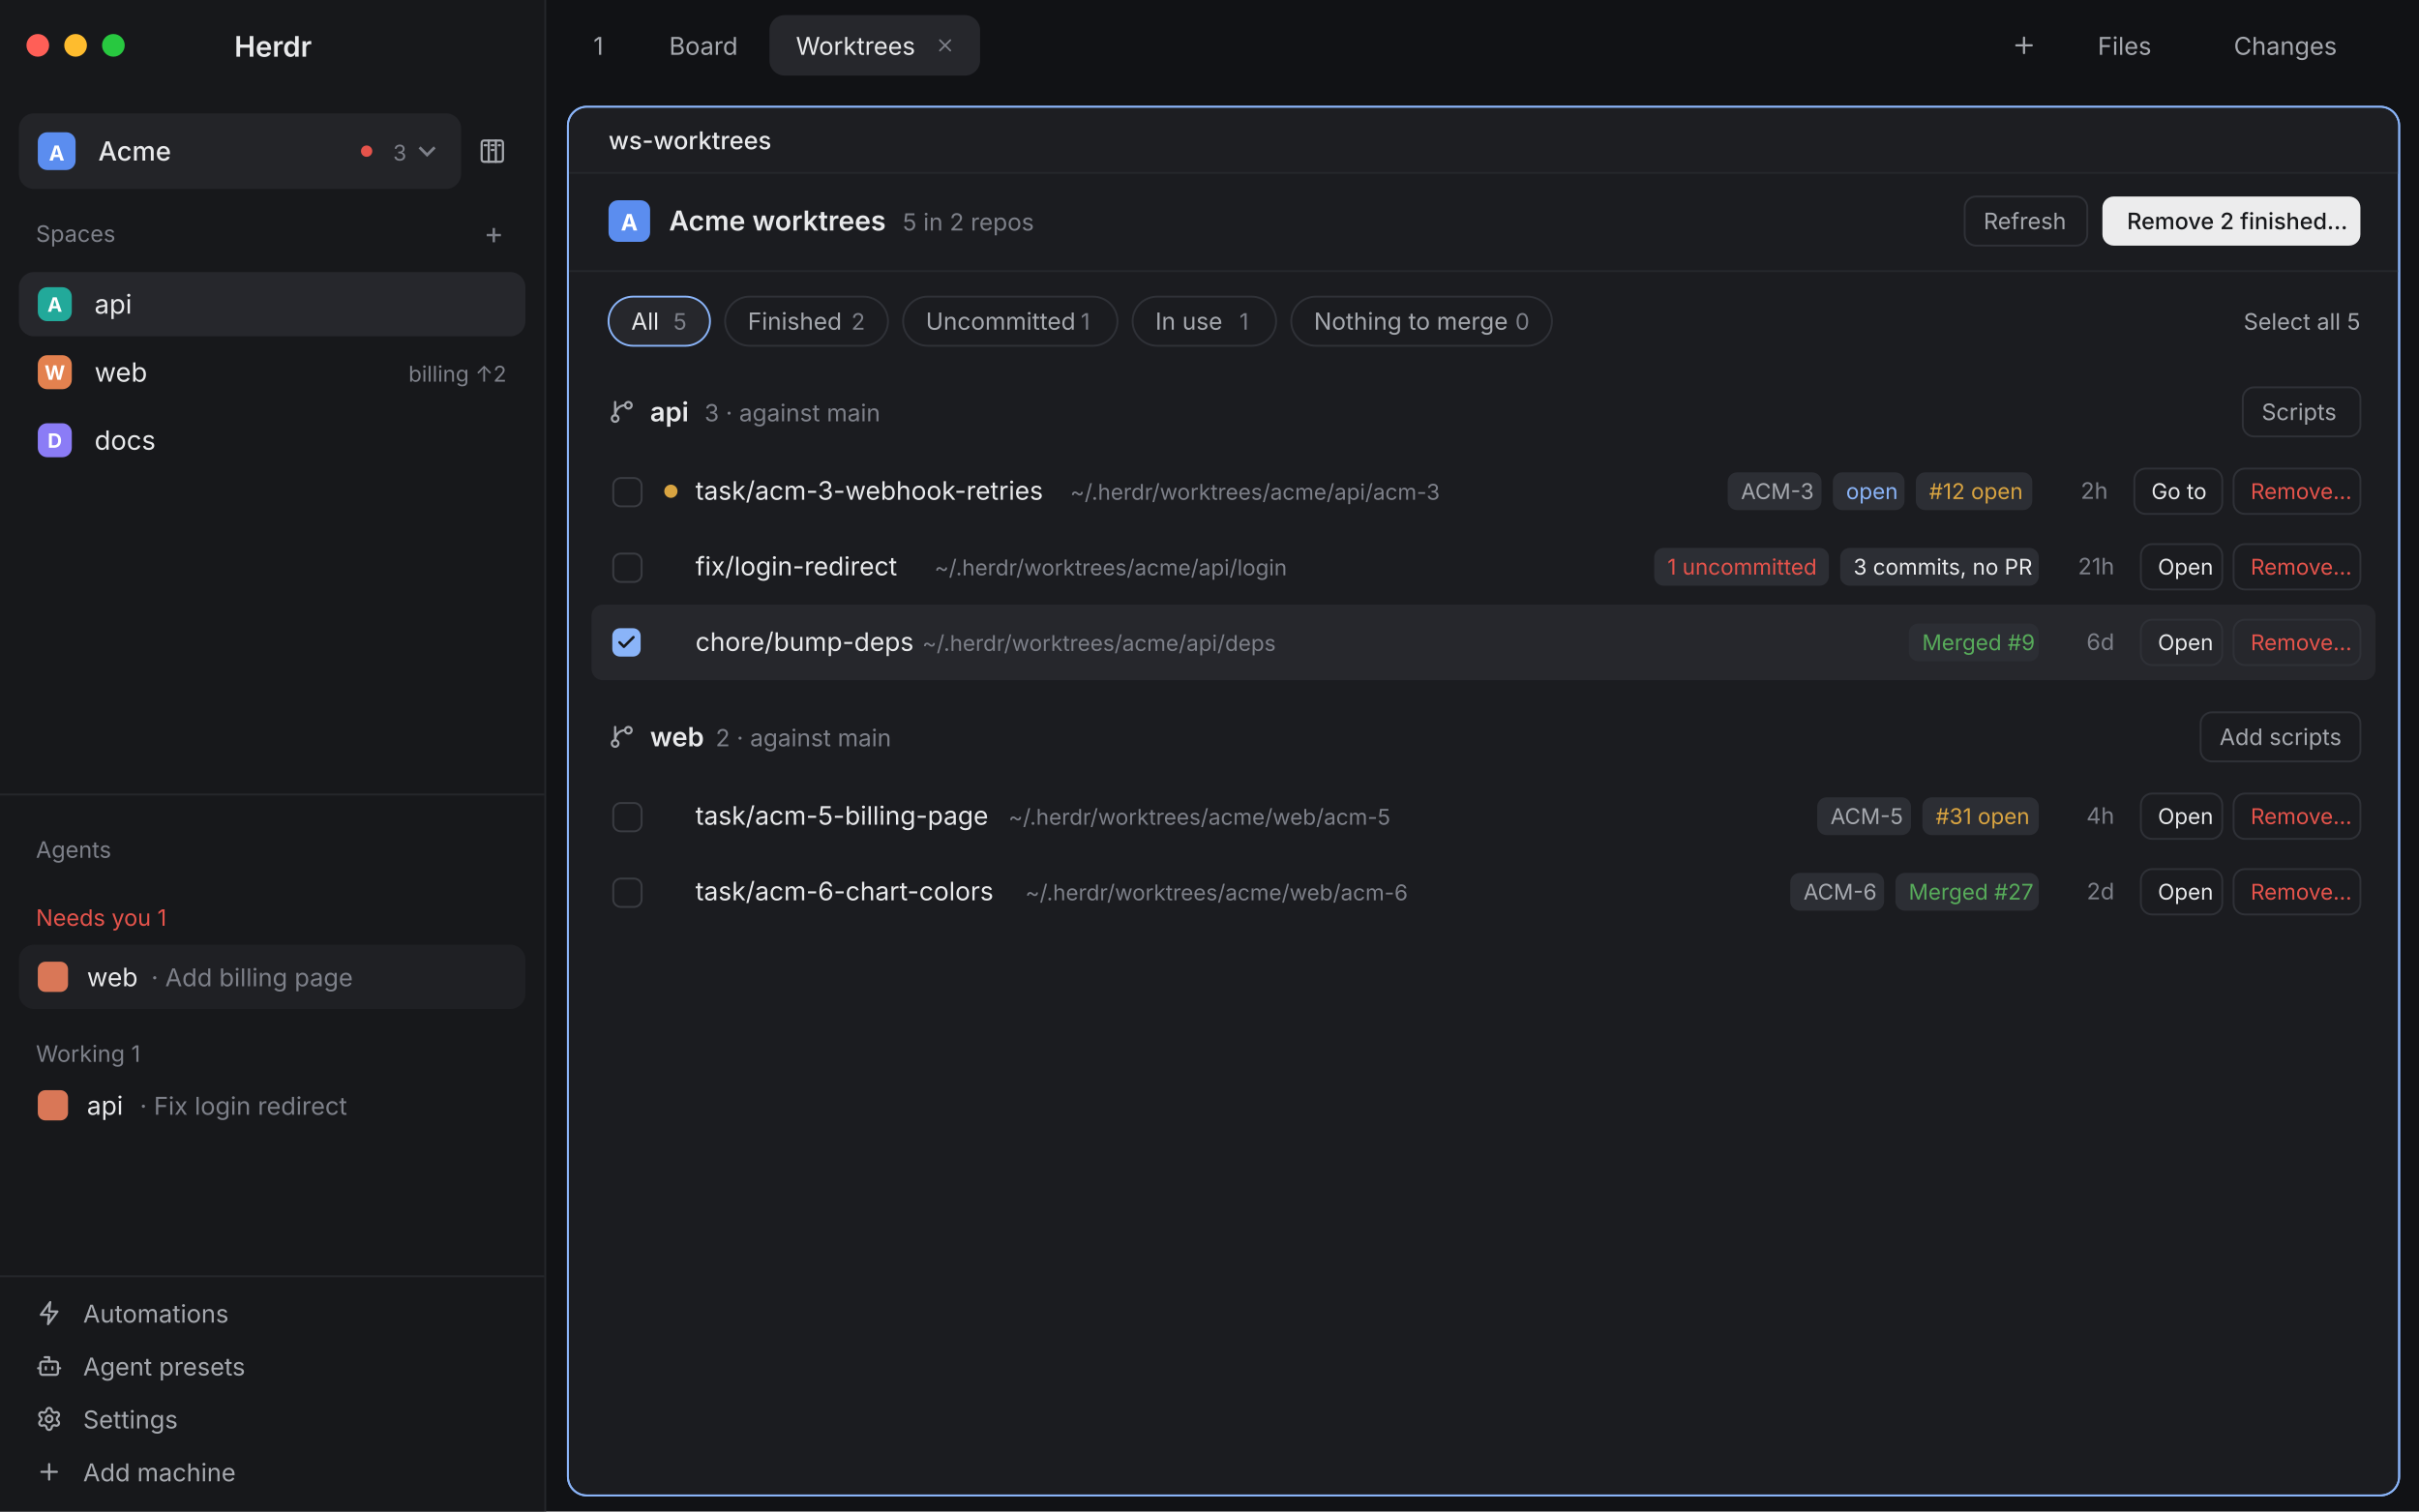
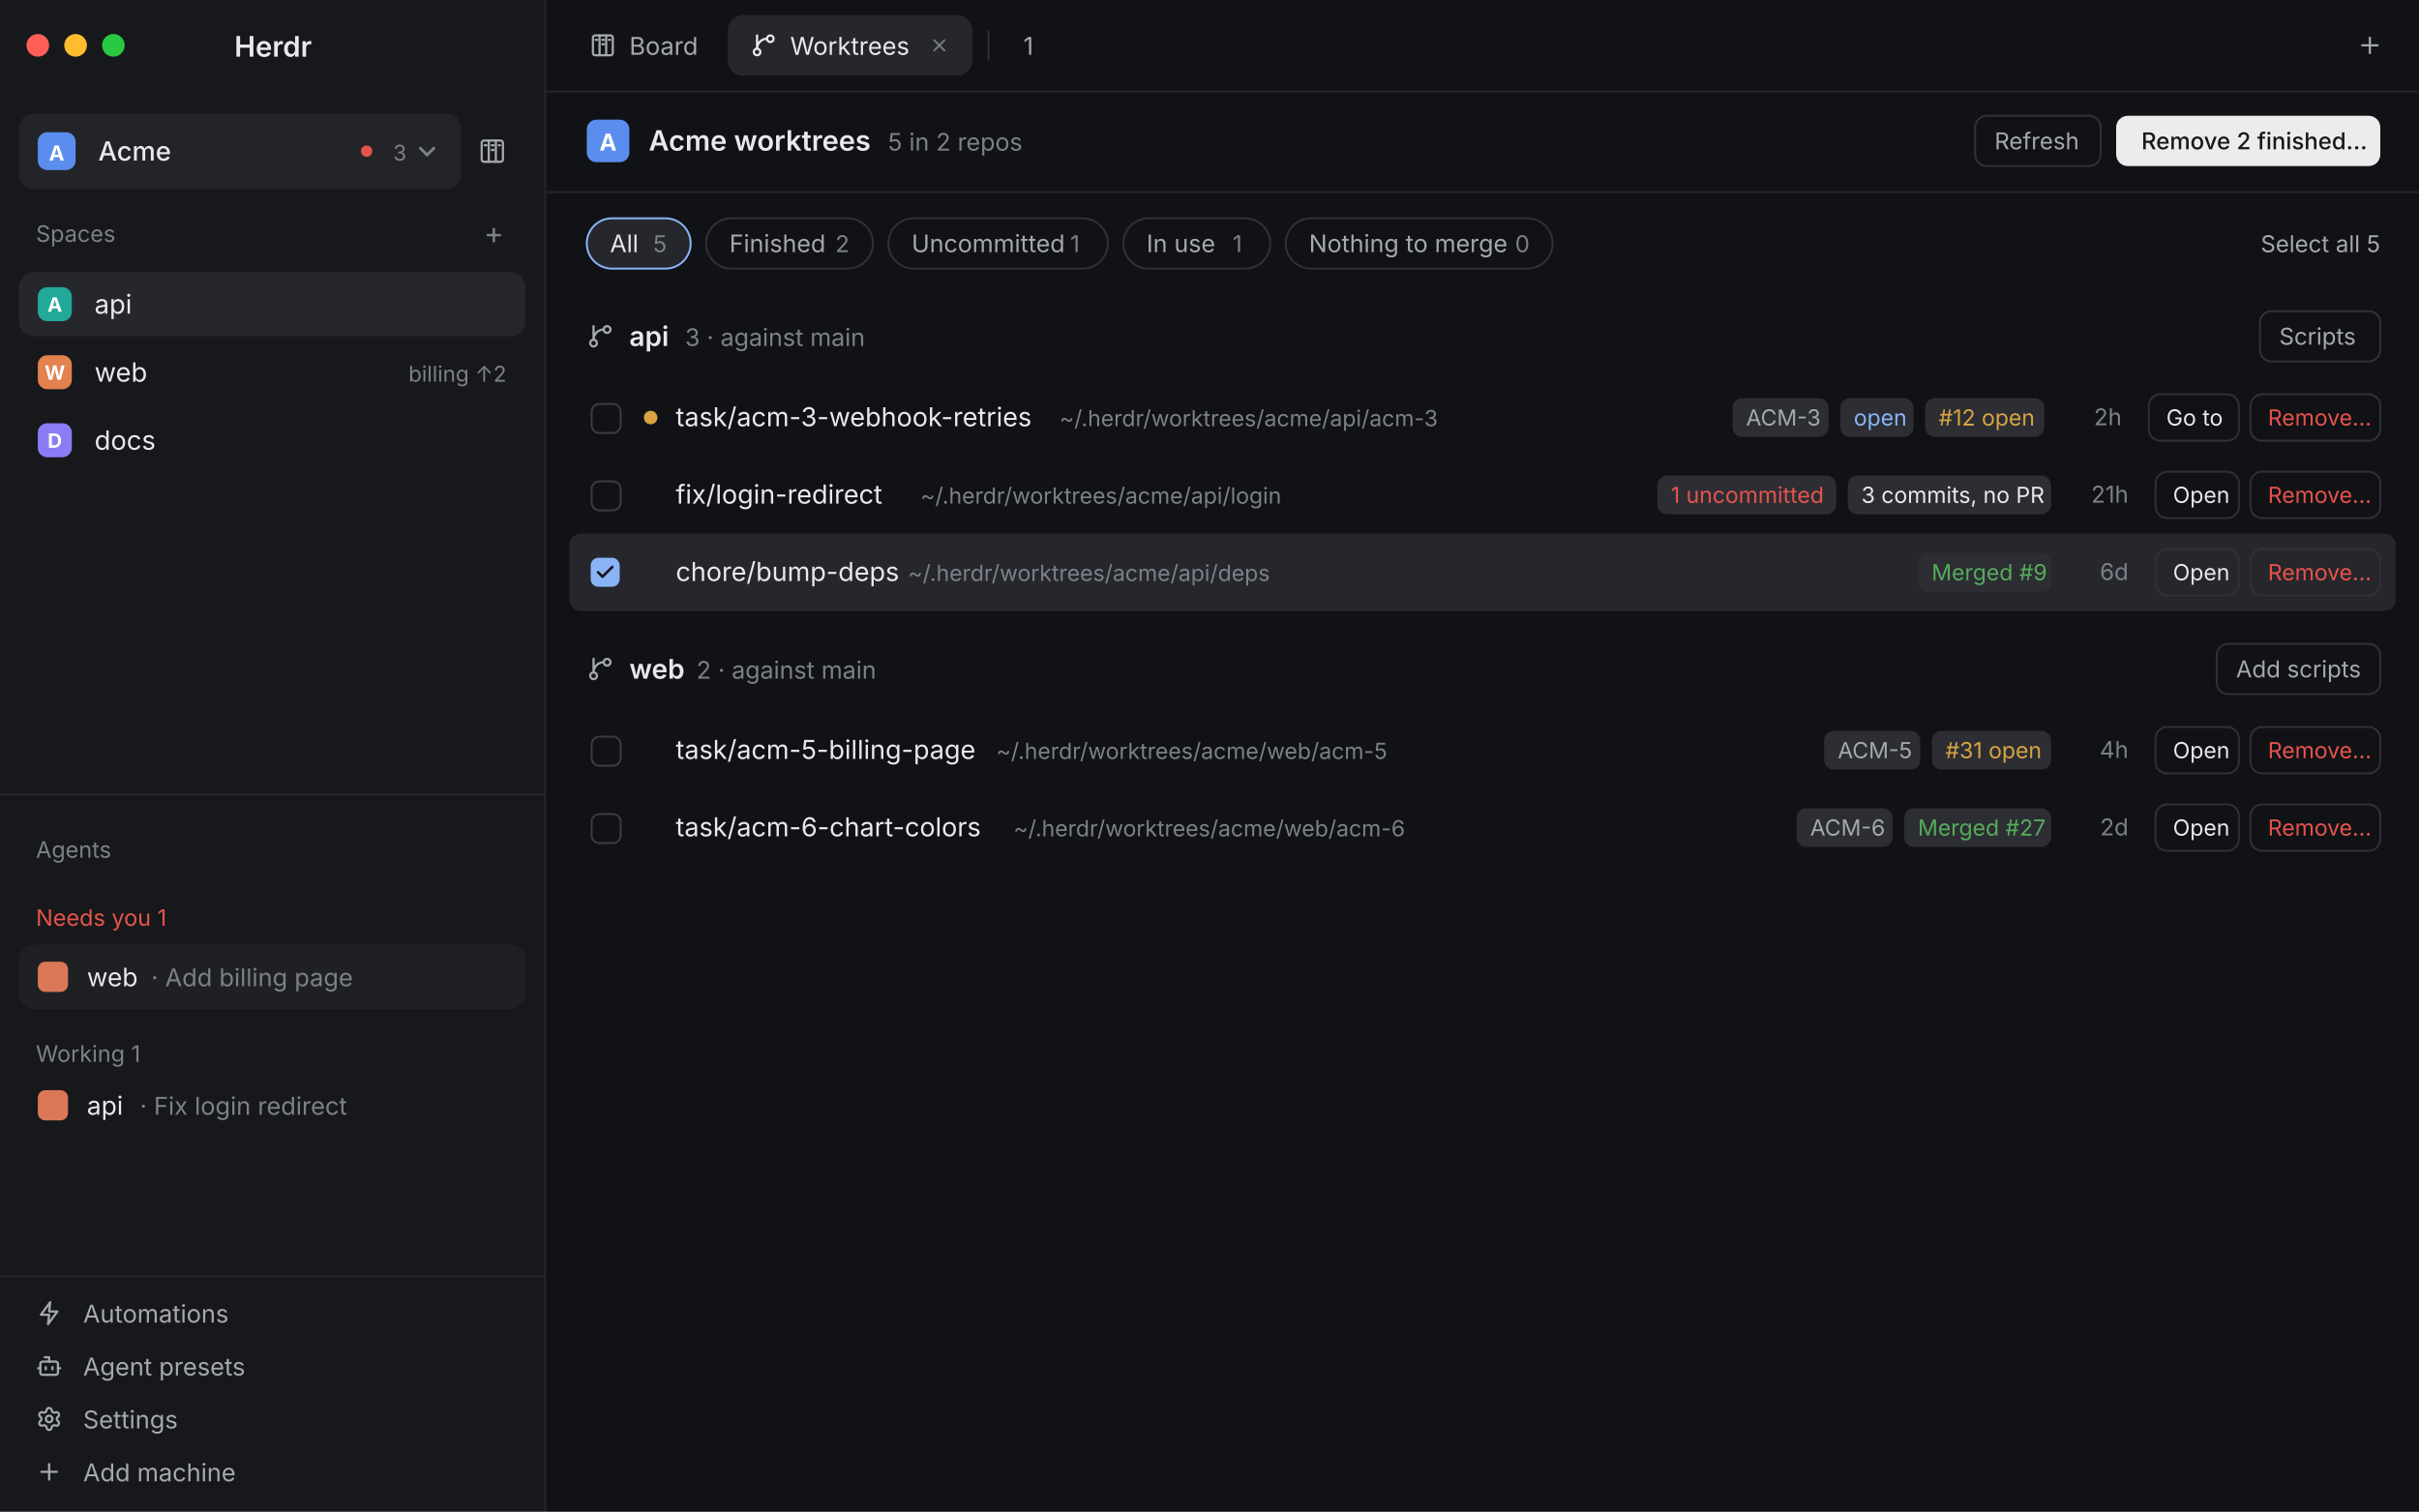
<svg xmlns="http://www.w3.org/2000/svg" width="1280" height="800" viewBox="0 0 1280 800" font-family="Geist, -apple-system, 'Helvetica Neue', sans-serif">
  <defs>
    <filter id="shadow" x="-20%" y="-20%" width="140%" height="140%">
      <feDropShadow dx="0" dy="8" stdDeviation="12" flood-color="#000" flood-opacity="0.45" />
    </filter>
    <clipPath id="pane">
-       <rect x="301" y="57" width="968" height="734" rx="10" />
+       <rect x="289" y="49" width="991" height="751" />
    </clipPath>
  </defs>
  <rect x="0" y="0" width="1280" height="800" rx="0" fill="#111215" />
  <rect width="288" height="800" fill="#17181b" />
  <rect x="288" width="1" height="800" fill="#25272b" />
  <circle cx="20" cy="24" r="6" fill="#ff5f57" />
  <circle cx="40" cy="24" r="6" fill="#febc2e" />
  <circle cx="60" cy="24" r="6" fill="#28c840" />
  <text x="124" y="30" fill="#e8e9eb" font-size="15" font-weight="600">Herdr</text>
  <rect x="10" y="60" width="234" height="40" rx="8" fill="#232428" />
  <rect x="20" y="70" width="20" height="20" rx="5" fill="#5b8def" />
  <text x="30" y="85" fill="#fff" font-size="11" font-weight="700" text-anchor="middle">A</text>
  <text x="52" y="85" fill="#e8e9eb" font-size="14" font-weight="500">Acme</text>
  <circle cx="194" cy="80" r="3" fill="#e5534b" />
  <text x="208" y="85" fill="#7d8089" font-size="11.5">3</text>
  <path d="M222 78 l4 4 l4 -4" stroke="#7d8089" stroke-width="1.5" fill="none" />
  <g transform="translate(253 72.5) scale(0.625)" fill="none" stroke="#a5a8ae" stroke-width="1.87" stroke-linecap="round" stroke-linejoin="round">
    <rect x="3" y="3" width="18" height="18" rx="2" />
    <path d="M9 3v18" />
    <path d="M15 3v18" />
    <path d="M5.5 7h1.5" />
    <path d="M11.5 7h1.5" />
    <path d="M11.5 11h1.5" />
    <path d="M17.5 7h1" />
  </g>
  <text x="19" y="128" fill="#7d8089" font-size="12">Spaces</text>
  <text x="256" y="129" fill="#7d8089" font-size="16">+</text>
  <rect x="10" y="144" width="268" height="34" rx="8" fill="#26272c" />
  <rect x="20" y="152" width="18" height="18" rx="5" fill="#22a99a" />
  <text x="29" y="165" fill="#fff" font-size="10.5" font-weight="700" text-anchor="middle">A</text>
  <text x="50" y="166" fill="#e8e9eb" font-size="14">api</text>
  <rect x="20" y="188" width="18" height="18" rx="5" fill="#e3814f" />
  <text x="29" y="201" fill="#fff" font-size="10.5" font-weight="700" text-anchor="middle">W</text>
  <text x="50" y="202" fill="#e8e9eb" font-size="14">web</text>
  <text x="268" y="202" fill="#7d8089" font-size="11.5" text-anchor="end">billing ↑2</text>
  <rect x="20" y="224" width="18" height="18" rx="5" fill="#8b7cf6" />
  <text x="29" y="237" fill="#fff" font-size="10.5" font-weight="700" text-anchor="middle">D</text>
  <text x="50" y="238" fill="#e8e9eb" font-size="14">docs</text>
  <rect y="420" width="288" height="1" fill="#25272b" />
  <text x="19" y="454" fill="#7d8089" font-size="12">Agents</text>
  <text x="19" y="490" fill="#e5534b" font-size="12">Needs you 1</text>
  <rect x="10" y="500" width="268" height="34" rx="8" fill="#1f2024" />
  <rect x="20" y="509" width="16" height="16" rx="4" fill="#d97757" />
  <text x="46" y="522" fill="#e8e9eb" font-size="13.5">web</text>
  <text x="80" y="522" fill="#7d8089" font-size="13">· Add billing page</text>
  <text x="19" y="562" fill="#7d8089" font-size="12">Working 1</text>
  <rect x="20" y="577" width="16" height="16" rx="4" fill="#d97757" />
  <text x="46" y="590" fill="#e8e9eb" font-size="13.5">api</text>
  <text x="74" y="590" fill="#7d8089" font-size="13">· Fix login redirect</text>
  <rect y="675" width="288" height="1" fill="#25272b" />
  <g transform="translate(19 688) scale(0.5833)" fill="none" stroke="#a5a8ae" stroke-width="2.00" stroke-linecap="round" stroke-linejoin="round">
    <path d="M13 2 4.5 13.5H12L11 22l8.5-11.5H12z" />
  </g>
  <text x="44" y="700" fill="#a5a8ae" font-size="13">Automations</text>
  <g transform="translate(19 716) scale(0.5833)" fill="none" stroke="#a5a8ae" stroke-width="2.00" stroke-linecap="round" stroke-linejoin="round">
    <path d="M12 8V4H8" />
    <rect width="16" height="12" x="4" y="8" rx="2" />
    <path d="M2 14h2" />
    <path d="M20 14h2" />
    <path d="M15 13v2" />
    <path d="M9 13v2" />
  </g>
  <text x="44" y="728" fill="#a5a8ae" font-size="13">Agent presets</text>
  <g transform="translate(19 744) scale(0.5833)" fill="none" stroke="#a5a8ae" stroke-width="2.00" stroke-linecap="round" stroke-linejoin="round">
    <path d="M9.671 4.136a2.34 2.34 0 0 1 4.659 0 2.34 2.34 0 0 0 3.319 1.915 2.34 2.34 0 0 1 2.33 4.033 2.34 2.34 0 0 0 0 3.831 2.34 2.34 0 0 1-2.33 4.033 2.34 2.34 0 0 0-3.319 1.915 2.34 2.34 0 0 1-4.659 0 2.34 2.34 0 0 0-3.32-1.915 2.34 2.34 0 0 1-2.33-4.033 2.34 2.34 0 0 0 0-3.831A2.34 2.34 0 0 1 6.35 6.051a2.34 2.34 0 0 0 3.319-1.915" />
    <circle cx="12" cy="12" r="3" />
  </g>
  <text x="44" y="756" fill="#a5a8ae" font-size="13">Settings</text>
  <g transform="translate(19 772) scale(0.5833)" fill="none" stroke="#a5a8ae" stroke-width="2.00" stroke-linecap="round" stroke-linejoin="round">
    <path d="M5 12h14" />
    <path d="M12 5v14" />
  </g>
  <text x="44" y="784" fill="#a5a8ae" font-size="13">Add machine</text>
-   <text x="314" y="29" fill="#a5a8ae" font-size="13">1</text>
-   <text x="354.06" y="29" fill="#a5a8ae" font-size="13">Board</text>
-   <rect x="407.16" y="8" width="111.44" height="32" rx="8" fill="#26272c" />
-   <text x="421.16" y="29" fill="#e8e9eb" font-size="13">Worktrees</text>
-   <g transform="translate(494.6 18.5) scale(0.4583)" fill="none" stroke="#7d8089" stroke-width="2" stroke-linecap="round" stroke-linejoin="round">
+   <g transform="translate(312 17) scale(0.5833)" fill="none" stroke="#a5a8ae" stroke-width="2" stroke-linecap="round" stroke-linejoin="round">
+     <rect x="3" y="3" width="18" height="18" rx="2" />
+     <path d="M9 3v18" />
+     <path d="M15 3v18" />
+     <path d="M5.5 7h1.5" />
+     <path d="M11.5 7h1.5" />
+     <path d="M11.5 11h1.5" />
+     <path d="M17.5 7h1" />
+   </g>
+   <text x="333" y="29" fill="#a5a8ae" font-size="13">Board</text>
+   <rect x="385.1" y="8" width="129.44" height="32" rx="8" fill="#26272c" />
+   <g transform="translate(397.1 17) scale(0.5833)" fill="none" stroke="#e8e9eb" stroke-width="2" stroke-linecap="round" stroke-linejoin="round">
+     <path d="M15 6a9 9 0 0 0-9 9V3" />
+     <circle cx="18" cy="6" r="3" />
+     <circle cx="6" cy="18" r="3" />
+   </g>
+   <text x="418.1" y="29" fill="#e8e9eb" font-size="13">Worktrees</text>
+   <g transform="translate(491.54 18.5) scale(0.4583)" fill="none" stroke="#7d8089" stroke-width="2" stroke-linecap="round" stroke-linejoin="round">
    <path d="M18 6 6 18" />
    <path d="m6 6 12 12" />
  </g>
-   <g transform="translate(1064 17) scale(0.5833)" fill="none" stroke="#a5a8ae" stroke-width="2" stroke-linecap="round" stroke-linejoin="round">
+   <rect x="522.54" y="16" width="1" height="16" fill="#2f3137" />
+   <text x="541.54" y="29" fill="#a5a8ae" font-size="13">1</text>
+   <g transform="translate(1247 17) scale(0.5833)" fill="none" stroke="#a5a8ae" stroke-width="2" stroke-linecap="round" stroke-linejoin="round">
    <path d="M5 12h14" />
    <path d="M12 5v14" />
  </g>
-   <text x="1110" y="29" fill="#a5a8ae" font-size="13">Files</text>
-   <text x="1182" y="29" fill="#a5a8ae" font-size="13">Changes</text>
-   <rect x="300.5" y="56.5" width="969" height="735" rx="10" fill="#1b1c20" stroke="#8ab4f8" />
+   <rect x="289" y="48" width="991" height="1" fill="#25272b" />
+   <rect x="289" y="49" width="991" height="751" fill="#111215" />
  <g clip-path="url(#pane)">
-     <rect x="301" y="57" width="968" height="34" rx="0" fill="#1d1e22" />
-     <rect x="301" y="91" width="968" height="1" rx="0" fill="#25272b" />
-     <text x="322" y="79" fill="#e8e9eb" font-size="13" font-weight="500">ws-worktrees</text>
-     <rect x="322" y="106" width="22" height="22" rx="5" fill="#5b8def" />
-     <text x="333" y="122" fill="#fff" font-size="12" font-weight="700" text-anchor="middle">A</text>
-     <text x="354" y="122" fill="#e8e9eb" font-size="14.5" font-weight="600">Acme worktrees</text>
-     <text x="477.62" y="122" fill="#7d8089" font-size="12.5">5 in 2 repos</text>
-     <rect x="301" y="143" width="968" height="1" rx="0" fill="#25272b" />
-     <rect x="1112.48" y="104" width="136.52" height="26" rx="6" fill="#ececed" />
-     <text x="1125.48" y="121.32" fill="#17181b" font-size="12" font-weight="500">Remove 2 finished…</text>
-     <rect x="1039.6" y="104" width="64.88" height="26" rx="6" fill="none" stroke="#2f3137" />
-     <text x="1049.6" y="121.32" fill="#a5a8ae" font-size="12">Refresh</text>
-     <rect x="322" y="157" width="53.69" height="26" rx="13" fill="#26272c" stroke="#8ab4f8" />
-     <text x="334" y="174.5" fill="#e8e9eb" font-size="12.5">All</text>
-     <text x="356.25" y="174.5" fill="#7d8089" font-size="12">5</text>
-     <rect x="383.69" y="157" width="86.19" height="26" rx="13" fill="none" stroke="#2f3137" />
-     <text x="395.69" y="174.5" fill="#a5a8ae" font-size="12.5">Finished</text>
-     <text x="450.44" y="174.5" fill="#7d8089" font-size="12">2</text>
-     <rect x="477.88" y="157" width="113.44" height="26" rx="13" fill="none" stroke="#2f3137" />
-     <text x="489.88" y="174.5" fill="#a5a8ae" font-size="12.5">Uncommitted</text>
-     <text x="571.88" y="174.5" fill="#7d8089" font-size="12">1</text>
-     <rect x="599.32" y="157" width="75.94" height="26" rx="13" fill="none" stroke="#2f3137" />
-     <text x="611.32" y="174.5" fill="#a5a8ae" font-size="12.5">In use</text>
-     <text x="655.82" y="174.5" fill="#7d8089" font-size="12">1</text>
-     <rect x="683.26" y="157" width="137.94" height="26" rx="13" fill="none" stroke="#2f3137" />
-     <text x="695.26" y="174.5" fill="#a5a8ae" font-size="12.5">Nothing to merge</text>
-     <text x="801.76" y="174.5" fill="#7d8089" font-size="12">0</text>
-     <text x="1249" y="174.5" fill="#a5a8ae" font-size="12" text-anchor="end">Select all 5</text>
-     <g transform="translate(322 211) scale(0.5833)" fill="none" stroke="#a5a8ae" stroke-width="2" stroke-linecap="round" stroke-linejoin="round">
-       <path d="M15 6a9 9 0 0 0-9 9V3" />
-       <circle cx="18" cy="6" r="3" />
-       <circle cx="6" cy="18" r="3" />
+     <g transform="translate(289 49) scale(1.02376) translate(-301 -92)">
+       <rect x="322" y="106" width="22" height="22" rx="5" fill="#5b8def" />
+       <text x="333" y="122" fill="#fff" font-size="12" font-weight="700" text-anchor="middle">A</text>
+       <text x="354" y="122" fill="#e8e9eb" font-size="14.5" font-weight="600">Acme worktrees</text>
+       <text x="477.62" y="122" fill="#7d8089" font-size="12.5">5 in 2 repos</text>
+       <rect x="301" y="143" width="968" height="1" rx="0" fill="#25272b" />
+       <rect x="1112.48" y="104" width="136.52" height="26" rx="6" fill="#ececed" />
+       <text x="1125.48" y="121.32" fill="#17181b" font-size="12" font-weight="500">Remove 2 finished…</text>
+       <rect x="1039.6" y="104" width="64.88" height="26" rx="6" fill="none" stroke="#2f3137" />
+       <text x="1049.6" y="121.32" fill="#a5a8ae" font-size="12">Refresh</text>
+       <rect x="322" y="157" width="53.69" height="26" rx="13" fill="#26272c" stroke="#8ab4f8" />
+       <text x="334" y="174.5" fill="#e8e9eb" font-size="12.5">All</text>
+       <text x="356.25" y="174.5" fill="#7d8089" font-size="12">5</text>
+       <rect x="383.69" y="157" width="86.19" height="26" rx="13" fill="none" stroke="#2f3137" />
+       <text x="395.69" y="174.5" fill="#a5a8ae" font-size="12.5">Finished</text>
+       <text x="450.44" y="174.5" fill="#7d8089" font-size="12">2</text>
+       <rect x="477.88" y="157" width="113.44" height="26" rx="13" fill="none" stroke="#2f3137" />
+       <text x="489.88" y="174.5" fill="#a5a8ae" font-size="12.5">Uncommitted</text>
+       <text x="571.88" y="174.5" fill="#7d8089" font-size="12">1</text>
+       <rect x="599.32" y="157" width="75.94" height="26" rx="13" fill="none" stroke="#2f3137" />
+       <text x="611.32" y="174.5" fill="#a5a8ae" font-size="12.5">In use</text>
+       <text x="655.82" y="174.5" fill="#7d8089" font-size="12">1</text>
+       <rect x="683.26" y="157" width="137.94" height="26" rx="13" fill="none" stroke="#2f3137" />
+       <text x="695.26" y="174.5" fill="#a5a8ae" font-size="12.5">Nothing to merge</text>
+       <text x="801.76" y="174.5" fill="#7d8089" font-size="12">0</text>
+       <text x="1249" y="174.5" fill="#a5a8ae" font-size="12" text-anchor="end">Select all 5</text>
+       <g transform="translate(322 211) scale(0.5833)" fill="none" stroke="#a5a8ae" stroke-width="2" stroke-linecap="round" stroke-linejoin="round">
+         <path d="M15 6a9 9 0 0 0-9 9V3" />
+         <circle cx="18" cy="6" r="3" />
+         <circle cx="6" cy="18" r="3" />
+       </g>
+       <text x="344" y="223" fill="#e8e9eb" font-size="14" font-weight="600">api</text>
+       <text x="372.76" y="223" fill="#7d8089" font-size="12.5">3 · against main</text>
+       <rect x="1186.76" y="205" width="62.24" height="26" rx="6" fill="none" stroke="#2f3137" />
+       <text x="1196.76" y="222.32" fill="#a5a8ae" font-size="12">Scripts</text>
+       <rect x="324.5" y="253" width="15" height="15" rx="4" fill="none" stroke="#3a3c42" />
+       <circle cx="355" cy="260" r="3.5" fill="#d9a441" />
+       <text x="368" y="264.5" fill="#e8e9eb" font-size="13.5">task/acm-3-webhook-retries</text>
+       <text x="566.3" y="264.5" fill="#7d8089" font-size="11.5">~/.herdr/worktrees/acme/api/acm-3</text>
+       <rect x="1181.89" y="248" width="67.105" height="24" rx="6" fill="none" stroke="#2f3137" />
+       <text x="1190.89" y="264.14" fill="#e5534b" font-size="11.5">Remove…</text>
+       <rect x="1129.38" y="248" width="46.52" height="24" rx="6" fill="none" stroke="#2f3137" />
+       <text x="1138.38" y="264.14" fill="#e8e9eb" font-size="11.5">Go to</text>
+       <text x="1115.38" y="264" fill="#7d8089" font-size="12" text-anchor="end">2h</text>
+       <rect x="1013.76" y="250" width="61.61" height="20" rx="5" fill="#2c2e34" />
+       <text x="1020.76" y="264.14" fill="#d9a441" font-size="11.5">#12 open</text>
+       <rect x="969.845" y="250" width="37.92" height="20" rx="5" fill="#2c2e34" />
+       <text x="976.845" y="264.14" fill="#8ab4f8" font-size="11.5">open</text>
+       <rect x="914.195" y="250" width="49.65" height="20" rx="5" fill="#2c2e34" />
+       <text x="921.195" y="264.14" fill="#a5a8ae" font-size="11.5">ACM-3</text>
+       <rect x="324.5" y="293" width="15" height="15" rx="4" fill="none" stroke="#3a3c42" />
+       <text x="368" y="304.5" fill="#e8e9eb" font-size="13.5">fix/login-redirect</text>
+       <text x="494.48" y="304.5" fill="#7d8089" font-size="11.5">~/.herdr/worktrees/acme/api/login</text>
+       <rect x="1181.89" y="288" width="67.105" height="24" rx="6" fill="none" stroke="#2f3137" />
+       <text x="1190.89" y="304.14" fill="#e5534b" font-size="11.5">Remove…</text>
+       <rect x="1132.83" y="288" width="43.07" height="24" rx="6" fill="none" stroke="#2f3137" />
+       <text x="1141.83" y="304.14" fill="#e8e9eb" font-size="11.5">Open</text>
+       <text x="1118.83" y="304" fill="#7d8089" font-size="12" text-anchor="end">21h</text>
+       <rect x="973.745" y="290" width="105.08" height="20" rx="5" fill="#2c2e34" />
+       <text x="980.745" y="304.14" fill="#e8e9eb" font-size="11.5">3 commits, no PR</text>
+       <rect x="875.315" y="290" width="92.43" height="20" rx="5" fill="#2c2e34" />
+       <text x="882.315" y="304.14" fill="#e5534b" font-size="11.5">1 uncommitted</text>
+       <rect x="313" y="320" width="944" height="40" rx="6" fill="#26272c" />
+       <rect x="324" y="332.5" width="15" height="15" rx="4" fill="#8ab4f8" />
+       <g transform="translate(326 334.5) scale(0.4583)" fill="none" stroke="#17181b" stroke-width="3" stroke-linecap="round" stroke-linejoin="round">
+         <path d="M20 6 9 17l-5-5" />
+       </g>
+       <text x="368" y="344.5" fill="#e8e9eb" font-size="13.5">chore/bump-deps</text>
+       <text x="488" y="344.5" fill="#7d8089" font-size="11.5">~/.herdr/worktrees/acme/api/deps</text>
+       <rect x="1181.89" y="328" width="67.105" height="24" rx="6" fill="none" stroke="#2f3137" />
+       <text x="1190.89" y="344.14" fill="#e5534b" font-size="11.5">Remove…</text>
+       <rect x="1132.83" y="328" width="43.07" height="24" rx="6" fill="none" stroke="#2f3137" />
+       <text x="1141.83" y="344.14" fill="#e8e9eb" font-size="11.5">Open</text>
+       <text x="1118.83" y="344" fill="#7d8089" font-size="12" text-anchor="end">6d</text>
+       <rect x="1010.09" y="330" width="68.74" height="20" rx="5" fill="#2c2e34" />
+       <text x="1017.09" y="344.14" fill="#57ab5a" font-size="11.5">Merged #9</text>
+       <g transform="translate(322 383) scale(0.5833)" fill="none" stroke="#a5a8ae" stroke-width="2" stroke-linecap="round" stroke-linejoin="round">
+         <path d="M15 6a9 9 0 0 0-9 9V3" />
+         <circle cx="18" cy="6" r="3" />
+         <circle cx="6" cy="18" r="3" />
+       </g>
+       <text x="344" y="395" fill="#e8e9eb" font-size="14" font-weight="600">web</text>
+       <text x="378.64" y="395" fill="#7d8089" font-size="12.5">2 · against main</text>
+       <rect x="1164.44" y="377" width="84.56" height="26" rx="6" fill="none" stroke="#2f3137" />
+       <text x="1174.44" y="394.32" fill="#a5a8ae" font-size="12">Add scripts</text>
+       <rect x="324.5" y="425" width="15" height="15" rx="4" fill="none" stroke="#3a3c42" />
+       <text x="368" y="436.5" fill="#e8e9eb" font-size="13.5">task/acm-5-billing-page</text>
+       <text x="533.63" y="436.5" fill="#7d8089" font-size="11.5">~/.herdr/worktrees/acme/web/acm-5</text>
+       <rect x="1181.89" y="420" width="67.105" height="24" rx="6" fill="none" stroke="#2f3137" />
+       <text x="1190.89" y="436.14" fill="#e5534b" font-size="11.5">Remove…</text>
+       <rect x="1132.83" y="420" width="43.07" height="24" rx="6" fill="none" stroke="#2f3137" />
+       <text x="1141.83" y="436.14" fill="#e8e9eb" font-size="11.5">Open</text>
+       <text x="1118.83" y="436" fill="#7d8089" font-size="12" text-anchor="end">4h</text>
+       <rect x="1017.22" y="422" width="61.61" height="20" rx="5" fill="#2c2e34" />
+       <text x="1024.22" y="436.14" fill="#d9a441" font-size="11.5">#31 open</text>
+       <rect x="961.565" y="422" width="49.65" height="20" rx="5" fill="#2c2e34" />
+       <text x="968.565" y="436.14" fill="#a5a8ae" font-size="11.5">ACM-5</text>
+       <rect x="324.5" y="465" width="15" height="15" rx="4" fill="none" stroke="#3a3c42" />
+       <text x="368" y="476.5" fill="#e8e9eb" font-size="13.5">task/acm-6-chart-colors</text>
+       <text x="542.54" y="476.5" fill="#7d8089" font-size="11.5">~/.herdr/worktrees/acme/web/acm-6</text>
+       <rect x="1181.89" y="460" width="67.105" height="24" rx="6" fill="none" stroke="#2f3137" />
+       <text x="1190.89" y="476.14" fill="#e5534b" font-size="11.5">Remove…</text>
+       <rect x="1132.83" y="460" width="43.07" height="24" rx="6" fill="none" stroke="#2f3137" />
+       <text x="1141.83" y="476.14" fill="#e8e9eb" font-size="11.5">Open</text>
+       <text x="1118.83" y="476" fill="#7d8089" font-size="12" text-anchor="end">2d</text>
+       <rect x="1002.96" y="462" width="75.87" height="20" rx="5" fill="#2c2e34" />
+       <text x="1009.96" y="476.14" fill="#57ab5a" font-size="11.5">Merged #27</text>
+       <rect x="947.305" y="462" width="49.65" height="20" rx="5" fill="#2c2e34" />
+       <text x="954.305" y="476.14" fill="#a5a8ae" font-size="11.5">ACM-6</text>
    </g>
-     <text x="344" y="223" fill="#e8e9eb" font-size="14" font-weight="600">api</text>
-     <text x="372.76" y="223" fill="#7d8089" font-size="12.5">3 · against main</text>
-     <rect x="1186.76" y="205" width="62.24" height="26" rx="6" fill="none" stroke="#2f3137" />
-     <text x="1196.76" y="222.32" fill="#a5a8ae" font-size="12">Scripts</text>
-     <rect x="324.5" y="253" width="15" height="15" rx="4" fill="none" stroke="#3a3c42" />
-     <circle cx="355" cy="260" r="3.5" fill="#d9a441" />
-     <text x="368" y="264.5" fill="#e8e9eb" font-size="13.5">task/acm-3-webhook-retries</text>
-     <text x="566.3" y="264.5" fill="#7d8089" font-size="11.5">~/.herdr/worktrees/acme/api/acm-3</text>
-     <rect x="1181.89" y="248" width="67.105" height="24" rx="6" fill="none" stroke="#2f3137" />
-     <text x="1190.89" y="264.14" fill="#e5534b" font-size="11.5">Remove…</text>
-     <rect x="1129.38" y="248" width="46.52" height="24" rx="6" fill="none" stroke="#2f3137" />
-     <text x="1138.38" y="264.14" fill="#e8e9eb" font-size="11.5">Go to</text>
-     <text x="1115.38" y="264" fill="#7d8089" font-size="12" text-anchor="end">2h</text>
-     <rect x="1013.76" y="250" width="61.61" height="20" rx="5" fill="#2c2e34" />
-     <text x="1020.76" y="264.14" fill="#d9a441" font-size="11.5">#12 open</text>
-     <rect x="969.845" y="250" width="37.92" height="20" rx="5" fill="#2c2e34" />
-     <text x="976.845" y="264.14" fill="#8ab4f8" font-size="11.5">open</text>
-     <rect x="914.195" y="250" width="49.65" height="20" rx="5" fill="#2c2e34" />
-     <text x="921.195" y="264.14" fill="#a5a8ae" font-size="11.5">ACM-3</text>
-     <rect x="324.5" y="293" width="15" height="15" rx="4" fill="none" stroke="#3a3c42" />
-     <text x="368" y="304.5" fill="#e8e9eb" font-size="13.5">fix/login-redirect</text>
-     <text x="494.48" y="304.5" fill="#7d8089" font-size="11.5">~/.herdr/worktrees/acme/api/login</text>
-     <rect x="1181.89" y="288" width="67.105" height="24" rx="6" fill="none" stroke="#2f3137" />
-     <text x="1190.89" y="304.14" fill="#e5534b" font-size="11.5">Remove…</text>
-     <rect x="1132.83" y="288" width="43.07" height="24" rx="6" fill="none" stroke="#2f3137" />
-     <text x="1141.83" y="304.14" fill="#e8e9eb" font-size="11.5">Open</text>
-     <text x="1118.83" y="304" fill="#7d8089" font-size="12" text-anchor="end">21h</text>
-     <rect x="973.745" y="290" width="105.08" height="20" rx="5" fill="#2c2e34" />
-     <text x="980.745" y="304.14" fill="#e8e9eb" font-size="11.5">3 commits, no PR</text>
-     <rect x="875.315" y="290" width="92.43" height="20" rx="5" fill="#2c2e34" />
-     <text x="882.315" y="304.14" fill="#e5534b" font-size="11.5">1 uncommitted</text>
-     <rect x="313" y="320" width="944" height="40" rx="6" fill="#26272c" />
-     <rect x="324" y="332.5" width="15" height="15" rx="4" fill="#8ab4f8" />
-     <g transform="translate(326 334.5) scale(0.4583)" fill="none" stroke="#17181b" stroke-width="3" stroke-linecap="round" stroke-linejoin="round">
-       <path d="M20 6 9 17l-5-5" />
-     </g>
-     <text x="368" y="344.5" fill="#e8e9eb" font-size="13.5">chore/bump-deps</text>
-     <text x="488" y="344.5" fill="#7d8089" font-size="11.5">~/.herdr/worktrees/acme/api/deps</text>
-     <rect x="1181.89" y="328" width="67.105" height="24" rx="6" fill="none" stroke="#2f3137" />
-     <text x="1190.89" y="344.14" fill="#e5534b" font-size="11.5">Remove…</text>
-     <rect x="1132.83" y="328" width="43.07" height="24" rx="6" fill="none" stroke="#2f3137" />
-     <text x="1141.83" y="344.14" fill="#e8e9eb" font-size="11.5">Open</text>
-     <text x="1118.83" y="344" fill="#7d8089" font-size="12" text-anchor="end">6d</text>
-     <rect x="1010.09" y="330" width="68.74" height="20" rx="5" fill="#2c2e34" />
-     <text x="1017.09" y="344.14" fill="#57ab5a" font-size="11.5">Merged #9</text>
-     <g transform="translate(322 383) scale(0.5833)" fill="none" stroke="#a5a8ae" stroke-width="2" stroke-linecap="round" stroke-linejoin="round">
-       <path d="M15 6a9 9 0 0 0-9 9V3" />
-       <circle cx="18" cy="6" r="3" />
-       <circle cx="6" cy="18" r="3" />
-     </g>
-     <text x="344" y="395" fill="#e8e9eb" font-size="14" font-weight="600">web</text>
-     <text x="378.64" y="395" fill="#7d8089" font-size="12.5">2 · against main</text>
-     <rect x="1164.44" y="377" width="84.56" height="26" rx="6" fill="none" stroke="#2f3137" />
-     <text x="1174.44" y="394.32" fill="#a5a8ae" font-size="12">Add scripts</text>
-     <rect x="324.5" y="425" width="15" height="15" rx="4" fill="none" stroke="#3a3c42" />
-     <text x="368" y="436.5" fill="#e8e9eb" font-size="13.5">task/acm-5-billing-page</text>
-     <text x="533.63" y="436.5" fill="#7d8089" font-size="11.5">~/.herdr/worktrees/acme/web/acm-5</text>
-     <rect x="1181.89" y="420" width="67.105" height="24" rx="6" fill="none" stroke="#2f3137" />
-     <text x="1190.89" y="436.14" fill="#e5534b" font-size="11.5">Remove…</text>
-     <rect x="1132.83" y="420" width="43.07" height="24" rx="6" fill="none" stroke="#2f3137" />
-     <text x="1141.83" y="436.14" fill="#e8e9eb" font-size="11.5">Open</text>
-     <text x="1118.83" y="436" fill="#7d8089" font-size="12" text-anchor="end">4h</text>
-     <rect x="1017.22" y="422" width="61.61" height="20" rx="5" fill="#2c2e34" />
-     <text x="1024.22" y="436.14" fill="#d9a441" font-size="11.5">#31 open</text>
-     <rect x="961.565" y="422" width="49.65" height="20" rx="5" fill="#2c2e34" />
-     <text x="968.565" y="436.14" fill="#a5a8ae" font-size="11.5">ACM-5</text>
-     <rect x="324.5" y="465" width="15" height="15" rx="4" fill="none" stroke="#3a3c42" />
-     <text x="368" y="476.5" fill="#e8e9eb" font-size="13.5">task/acm-6-chart-colors</text>
-     <text x="542.54" y="476.5" fill="#7d8089" font-size="11.5">~/.herdr/worktrees/acme/web/acm-6</text>
-     <rect x="1181.89" y="460" width="67.105" height="24" rx="6" fill="none" stroke="#2f3137" />
-     <text x="1190.89" y="476.14" fill="#e5534b" font-size="11.5">Remove…</text>
-     <rect x="1132.83" y="460" width="43.07" height="24" rx="6" fill="none" stroke="#2f3137" />
-     <text x="1141.83" y="476.14" fill="#e8e9eb" font-size="11.5">Open</text>
-     <text x="1118.83" y="476" fill="#7d8089" font-size="12" text-anchor="end">2d</text>
-     <rect x="1002.96" y="462" width="75.87" height="20" rx="5" fill="#2c2e34" />
-     <text x="1009.96" y="476.14" fill="#57ab5a" font-size="11.5">Merged #27</text>
-     <rect x="947.305" y="462" width="49.65" height="20" rx="5" fill="#2c2e34" />
-     <text x="954.305" y="476.14" fill="#a5a8ae" font-size="11.5">ACM-6</text>
-   </g>
-   <rect x="300.5" y="56.5" width="969" height="735" rx="10" fill="none" stroke="#8ab4f8" />
+   </g>
</svg>
